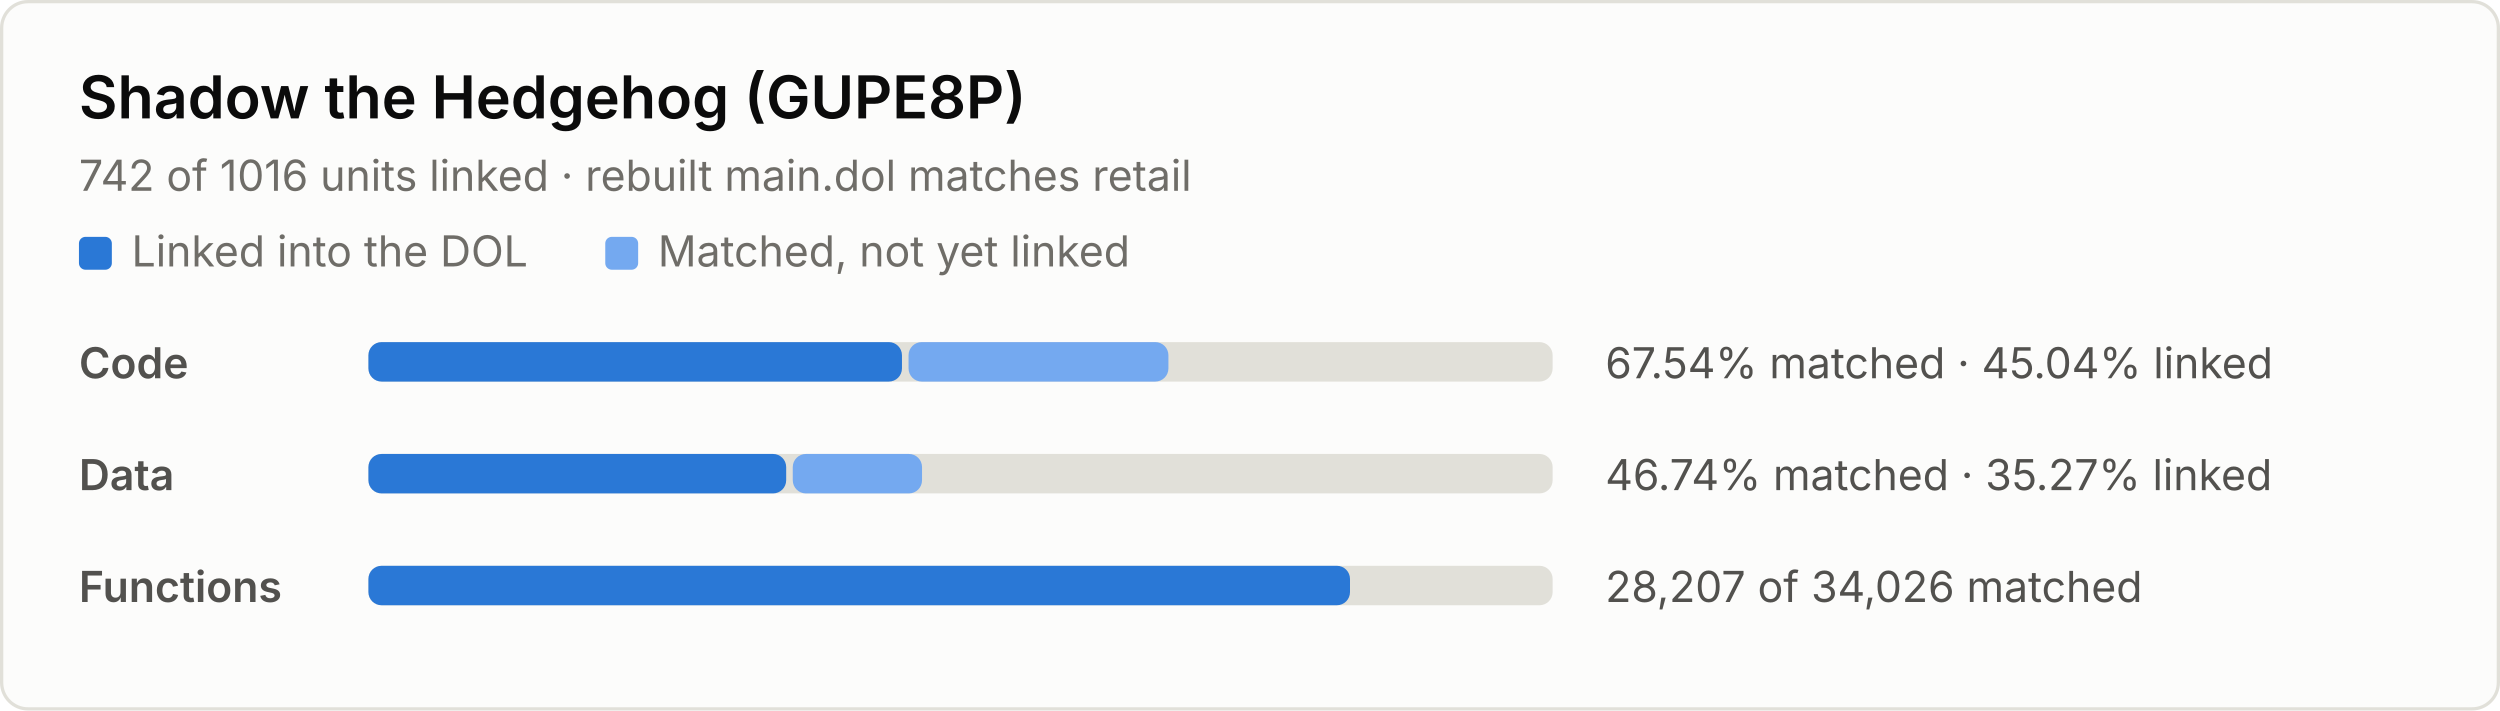
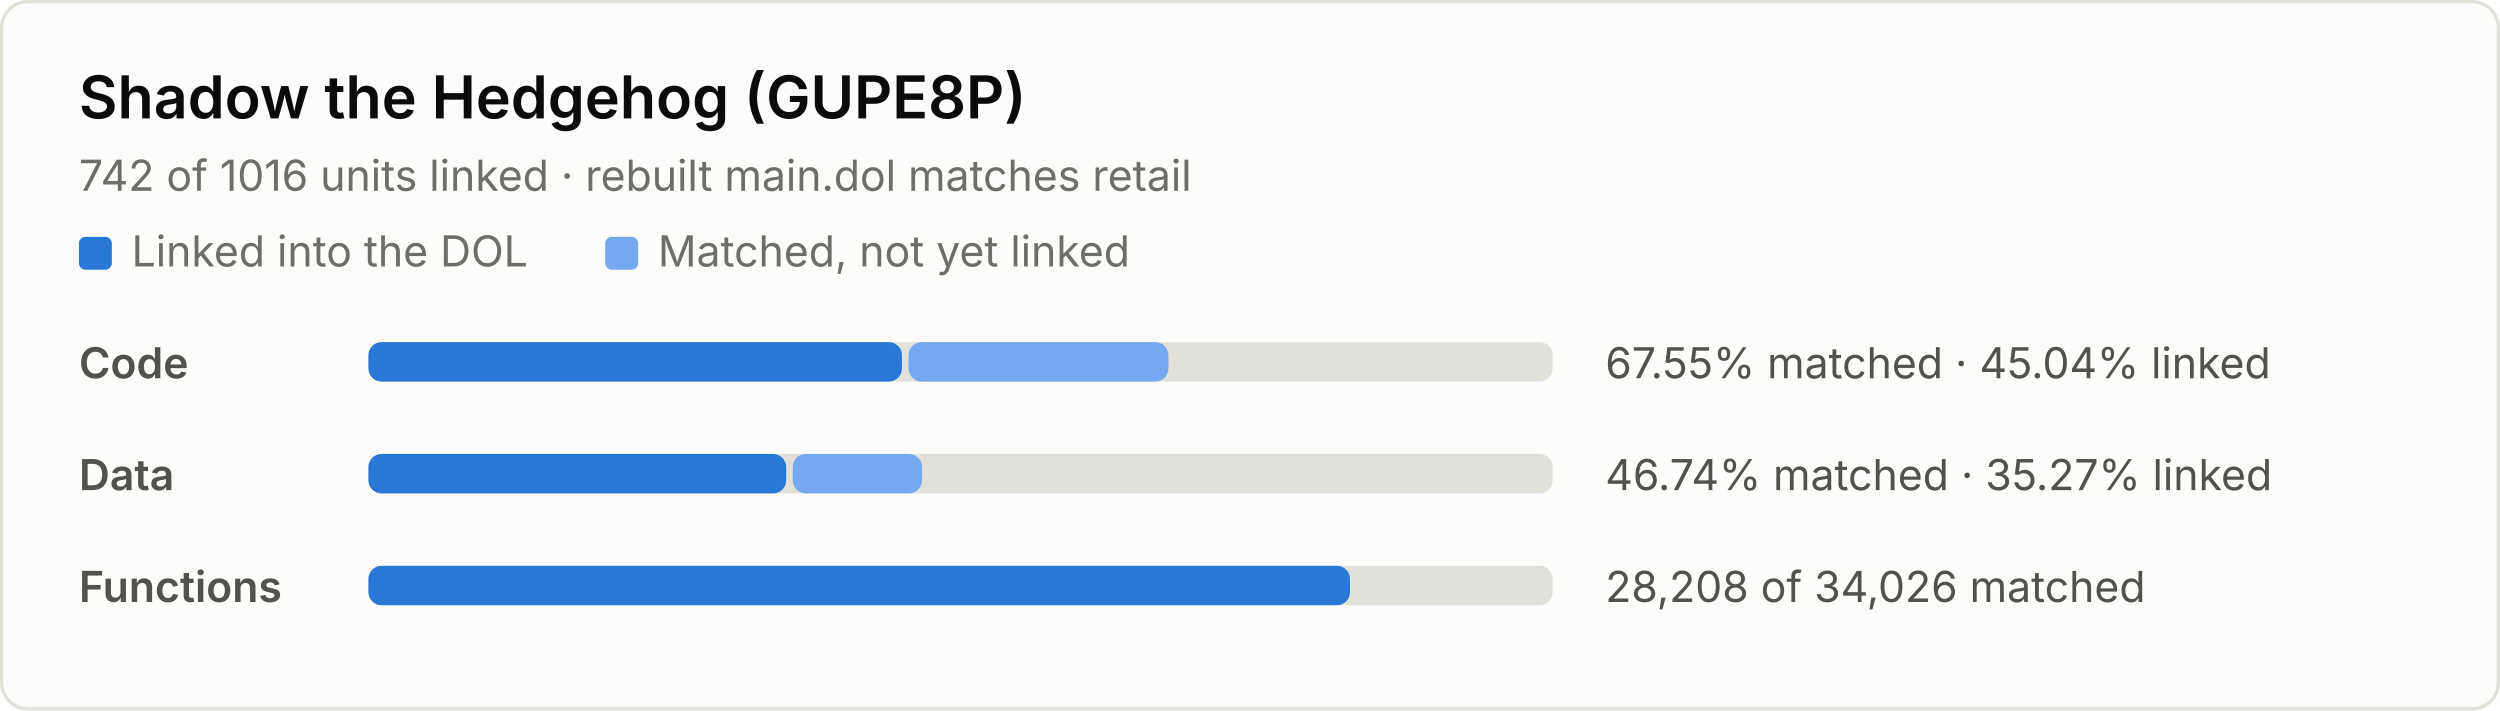
- <svg xmlns="http://www.w3.org/2000/svg" width="760" height="216" viewBox="0 0 760 216" role="img" aria-label="Decompilation progress: 67.54% of code matched, 45.04% linked">
+ <svg xmlns="http://www.w3.org/2000/svg" width="760" height="216" viewBox="0 0 760 216" role="img" aria-label="Decompilation progress: 67.55% of code matched, 45.04% linked">
  <style>
.bg { fill: #fcfcfb; stroke: #e1e0d9; }
.title { fill: #0b0b0b; font: 600 18px system-ui, -apple-system, "Segoe UI", sans-serif; }
.sub, .label, .nums, .key { font: 13px system-ui, -apple-system, "Segoe UI", sans-serif; }
.sub, .key { fill: #6f6d68; }
.label { fill: #52514e; font-weight: 600; }
.nums { fill: #52514e; font-variant-numeric: tabular-nums; }
.track { fill: #e1e0d9; }
.linked { fill: #2a78d6; }
.matched { fill: #74a9f0; }
@media (prefers-color-scheme: dark) {
  .bg { fill: #1a1a19; stroke: #2c2c2a; }
  .title { fill: #f0efec; }
  .sub, .key { fill: #9a988f; }
  .label, .nums { fill: #c3c2b7; }
  .track { fill: #2c2c2a; }
  .linked { fill: #4a94ec; }
  .matched { fill: #2260b0; }
}
</style>
  <rect class="bg" x="0.5" y="0.5" width="759" height="215" rx="8" />
  <text class="title" x="24" y="36">Shadow the Hedgehog (GUPE8P)</text>
  <text class="sub" x="24" y="58">742 of 1016 units linked · rebuilt main.dol matches retail</text>
  <rect class="linked" x="24" y="72" width="10" height="10" rx="2" />
  <text class="key" x="40" y="81">Linked into the DOL</text>
  <rect class="matched" x="184" y="72" width="10" height="10" rx="2" />
  <text class="key" x="200" y="81">Matched, not yet linked</text>
  <text class="label" x="24" y="115">Code</text>
  <rect class="track" x="112" y="104" width="360" height="12" rx="4" />
  <rect class="linked" x="112" y="104" width="162.2" height="12" rx="4" />
  <rect class="matched" x="276.2" y="104" width="79.0" height="12" rx="4" />
-   <text class="nums" x="488" y="115">67.54% matched · 45.04% linked</text>
+   <text class="nums" x="488" y="115">67.55% matched · 45.04% linked</text>
  <text class="label" x="24" y="149">Data</text>
  <rect class="track" x="112" y="138" width="360" height="12" rx="4" />
  <rect class="linked" x="112" y="138" width="127.0" height="12" rx="4" />
  <rect class="matched" x="241.0" y="138" width="39.3" height="12" rx="4" />
  <text class="nums" x="488" y="149">46.74% matched · 35.27% linked</text>
  <text class="label" x="24" y="183">Functions</text>
  <rect class="track" x="112" y="172" width="360" height="12" rx="4" />
  <rect class="linked" x="112" y="172" width="298.4" height="12" rx="4" />
-   <text class="nums" x="488" y="183">28,207 of 34,026 matched</text>
+   <text class="nums" x="488" y="183">28,208 of 34,026 matched</text>
</svg>
